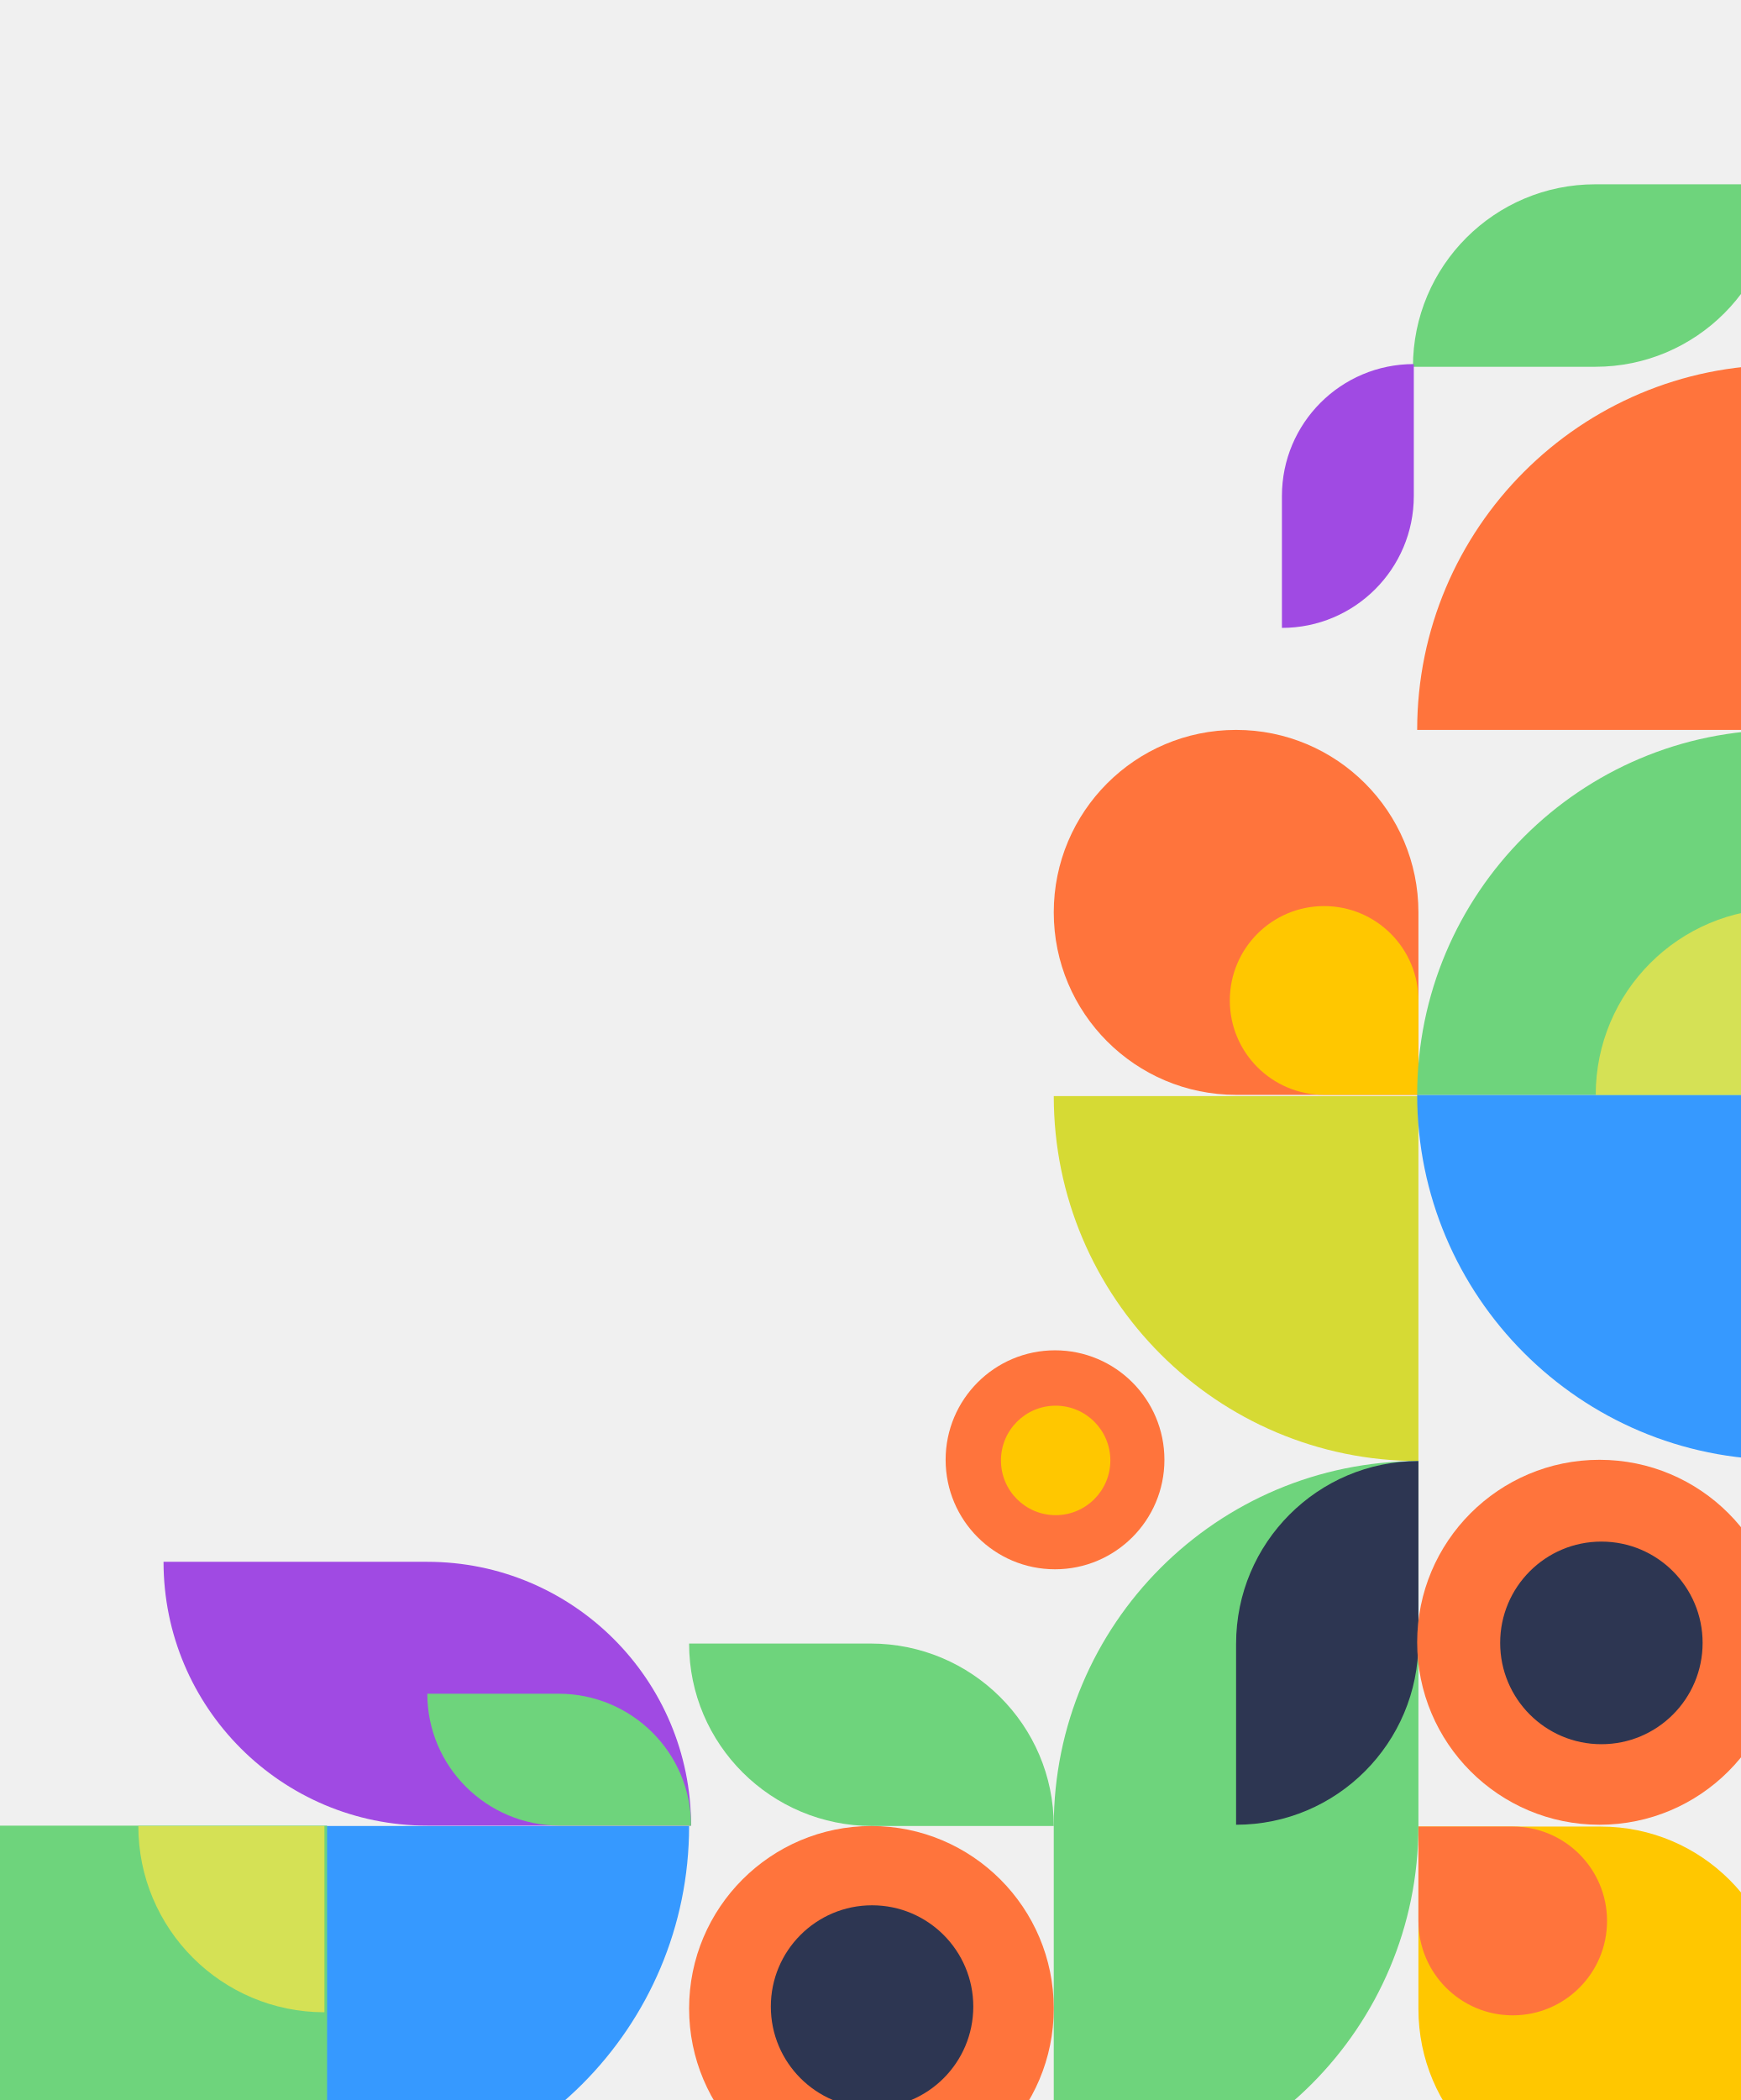
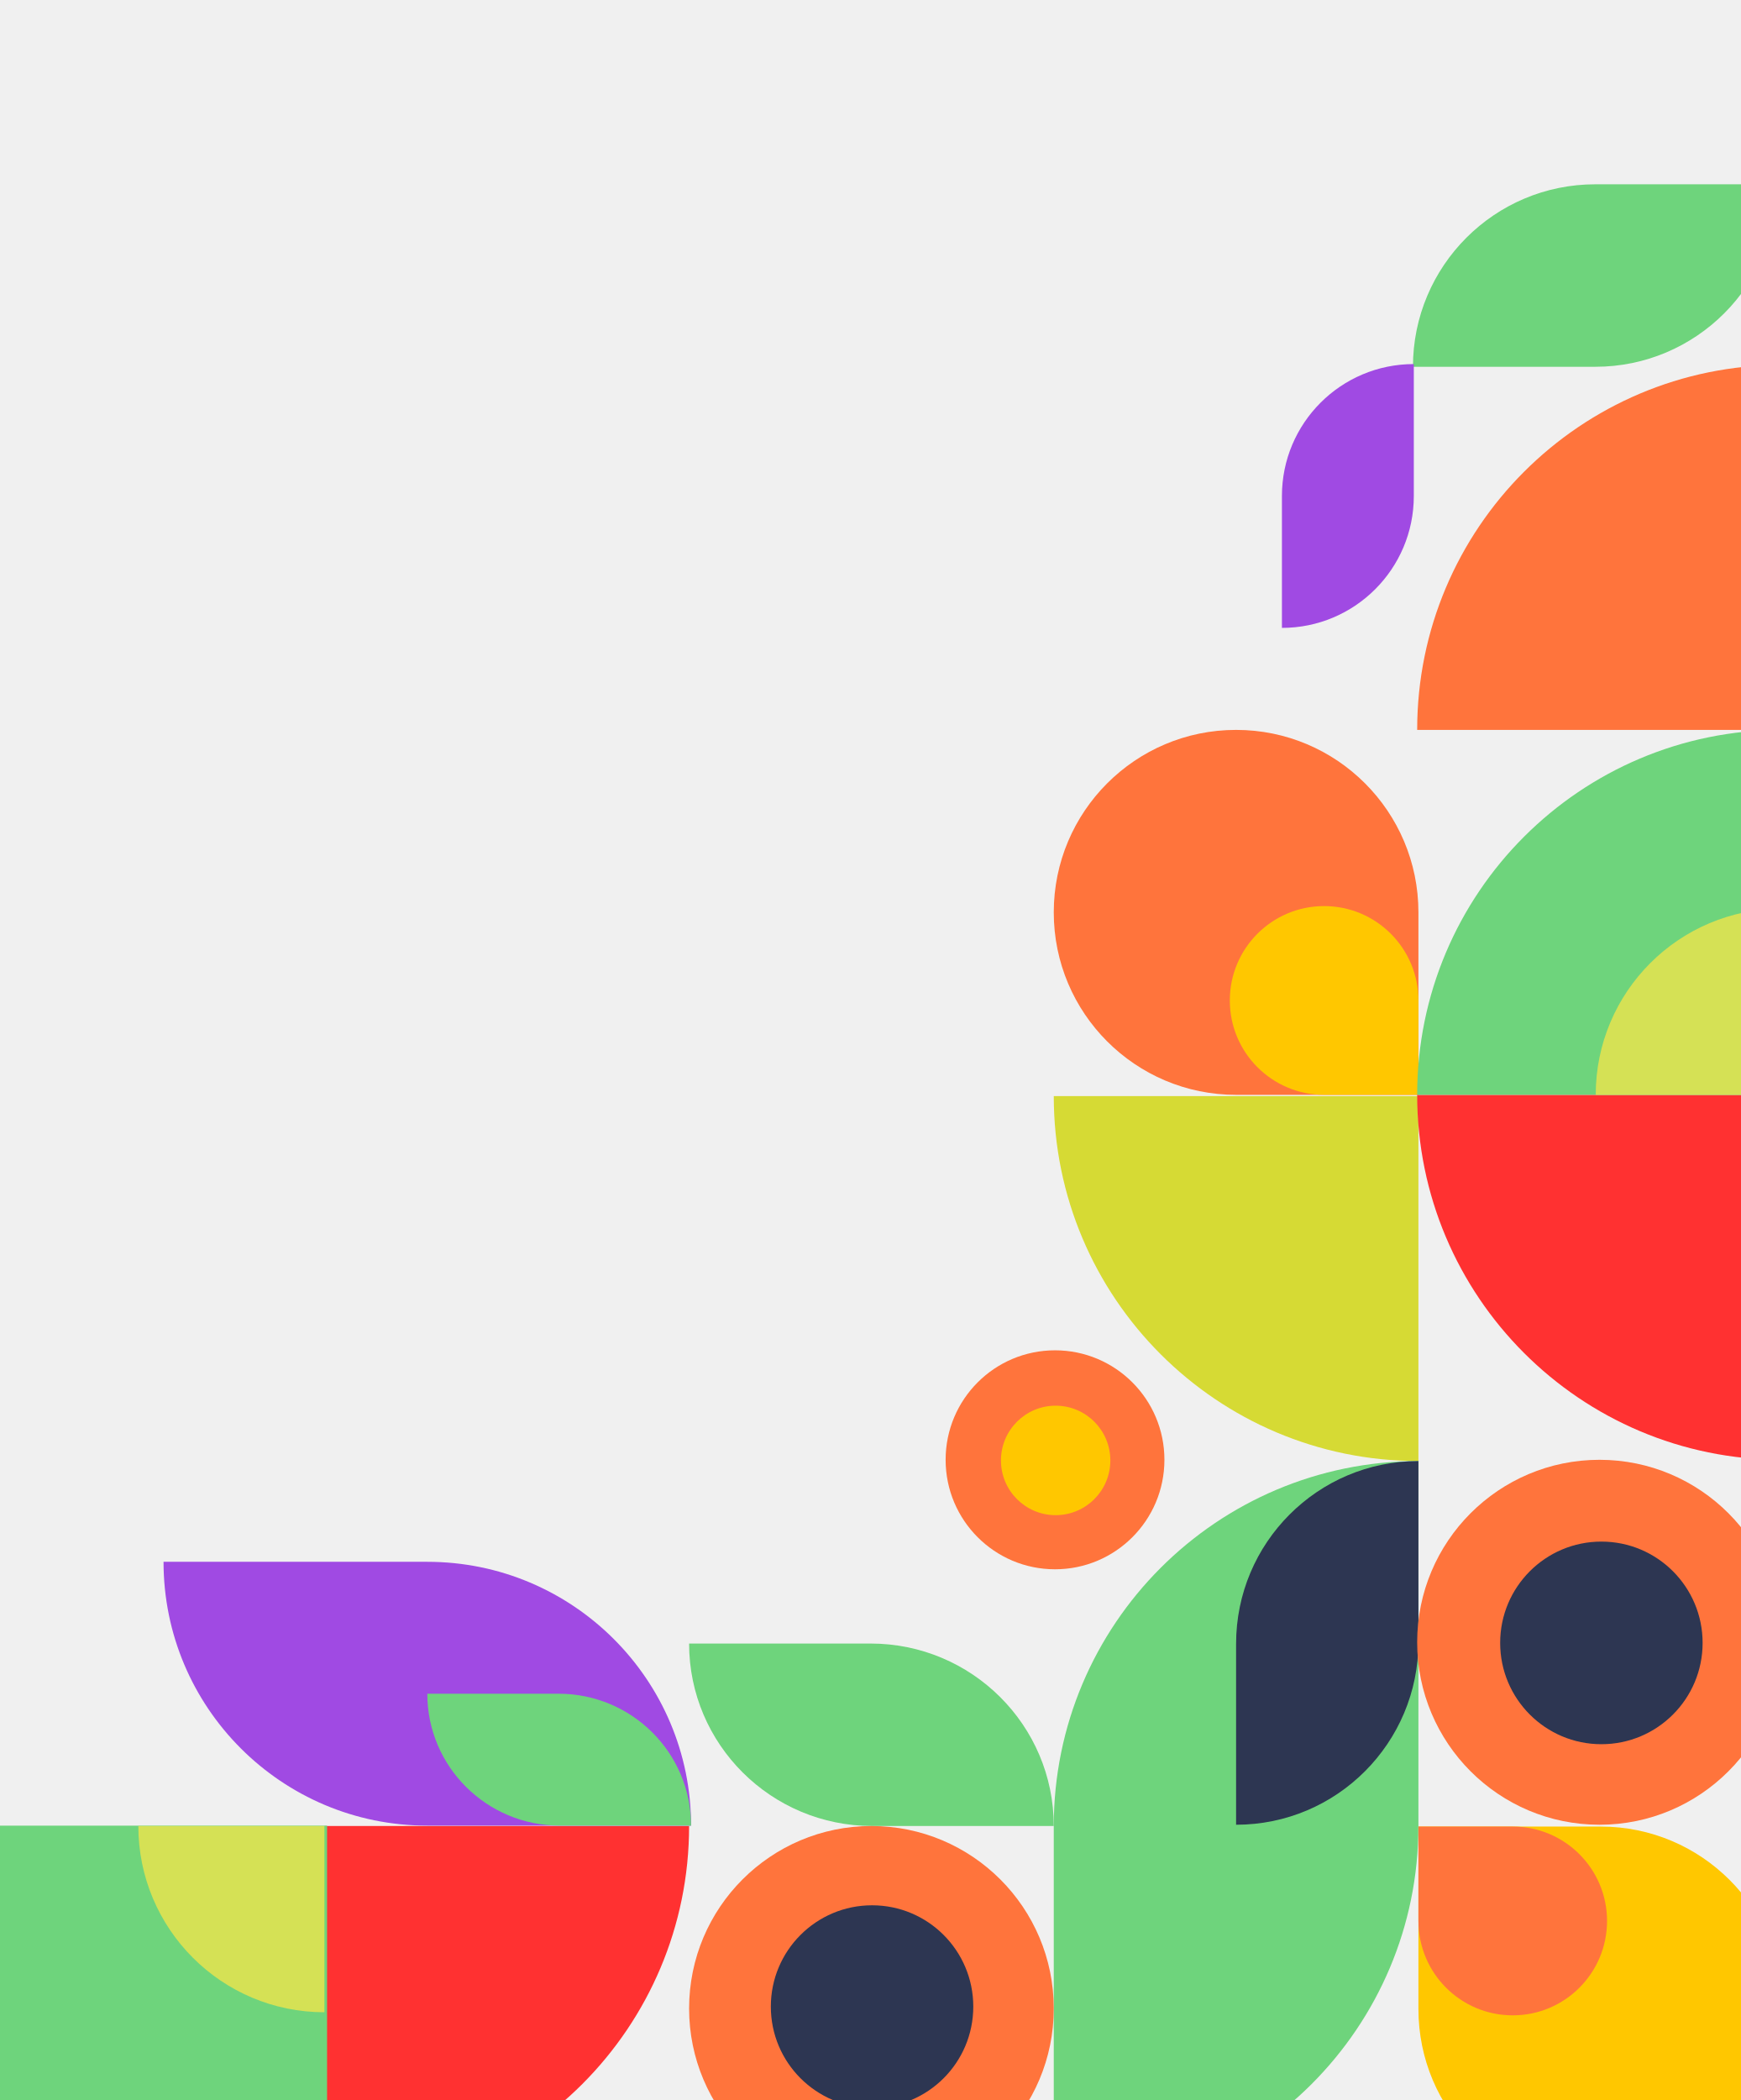
<svg xmlns="http://www.w3.org/2000/svg" width="330" height="398" viewBox="0 0 330 398" fill="none">
  <mask id="mask0" mask-type="alpha" maskUnits="userSpaceOnUse" x="-215" y="0" width="553" height="415">
    <rect x="-215" width="553" height="415" fill="white" />
  </mask>
  <g mask="url(#mask0)">
-     <path d="M130.625 346.072C130.625 384.271 99.676 415.239 61.5 415.239L61.5 346.072H130.625Z" fill="#3699FF" />
+     <path d="M130.625 346.072C130.625 384.271 99.676 415.239 61.5 415.239L61.5 346.072H130.625Z" fill="#ff3131" />
    <path d="M268.875 276.905C230.699 276.905 199.75 245.938 199.75 207.739H268.875V276.905Z" fill="#D6DA34" />
    <path d="M62 430C15.608 430 -22 392.392 -22 346H62V430Z" fill="#6ED47C" />
    <path d="M61.5 381.371C42.016 381.371 26.222 365.567 26.222 346.072H61.5V381.371Z" fill="#D5E155" />
    <path d="M336.963 34.929H302.401C283.312 34.929 267.838 50.413 267.838 69.513H302.401C321.489 69.513 336.963 54.029 336.963 34.929Z" fill="#6ED47C" />
    <path d="M130.625 311.489H165.013C184.197 311.489 199.75 326.972 199.75 346.072H165.362C146.177 346.072 130.625 330.588 130.625 311.489Z" fill="#6ED47C" />
    <path d="M199.75 415.239V346.072C199.75 307.873 230.699 276.905 268.875 276.905V346.072C268.875 384.271 237.926 415.239 199.75 415.239Z" fill="#6ED47C" />
    <path d="M234.312 345.833V311.543C234.312 292.413 249.787 276.905 268.875 276.905V311.195C268.875 330.325 253.401 345.833 234.312 345.833Z" fill="#2D3652" />
    <path d="M179.251 276.667C179.251 265.207 188.535 255.917 199.988 255.917C211.442 255.917 220.726 265.207 220.726 276.667C220.726 288.127 211.442 297.417 199.988 297.417C188.535 297.417 179.251 288.127 179.251 276.667Z" fill="#FF743C" />
    <path d="M189.739 276.786C189.739 271.056 194.381 266.411 200.108 266.411C205.834 266.411 210.476 271.056 210.476 276.786C210.476 282.516 205.834 287.161 200.108 287.161C194.381 287.161 189.739 282.516 189.739 276.786Z" fill="#FFC700" />
    <path d="M268.875 172.917C268.875 153.817 253.401 138.333 234.312 138.333C215.224 138.333 199.75 153.817 199.75 172.917C199.75 192.016 215.224 207.5 234.312 207.5H268.875V172.917Z" fill="#FF743C" />
    <path d="M268 69V94C268 107.807 256.807 119 243 119V94C243 80.193 254.193 69 268 69Z" fill="#A04AE3" />
    <path d="M268.875 189.612C268.875 179.733 260.871 171.724 250.997 171.724C241.124 171.724 233.121 179.733 233.121 189.612C233.121 199.491 241.124 207.5 250.997 207.5H268.875V189.612Z" fill="#FFC700" />
    <path d="M130.625 380.655C130.625 361.556 146.099 346.072 165.188 346.072C184.276 346.072 199.75 361.556 199.75 380.655C199.75 399.755 184.276 415.239 165.188 415.239C146.099 415.239 130.625 399.755 130.625 380.655Z" fill="#FF743C" />
    <path d="M146.119 380.298C146.119 369.694 154.71 361.098 165.307 361.098C175.904 361.098 184.495 369.694 184.495 380.298C184.495 390.901 175.904 399.497 165.307 399.497C154.71 399.497 146.119 390.901 146.119 380.298Z" fill="#2D3652" />
    <path d="M268.637 138.333C268.637 100.134 299.585 69.167 337.762 69.167V138.333H268.637Z" fill="#FF743C" />
-     <path d="M337.762 276.667C299.585 276.667 268.637 245.699 268.637 207.5H337.762V276.667Z" fill="#3699FF" />
+     <path d="M337.762 276.667C299.585 276.667 268.637 245.699 268.637 207.5H337.762V276.667Z" fill="#ff3131" />
    <path d="M268.637 207.5C268.637 169.3 299.585 138.333 337.762 138.333V207.5H268.637Z" fill="#6ED47C" />
    <path d="M302.484 207.5C302.484 188.004 318.278 172.201 337.762 172.201V207.5H302.484Z" fill="#D5E155" />
    <path d="M268.875 380.762C268.875 399.862 284.349 415.346 303.438 415.346C322.526 415.346 338 399.862 338 380.762C338 361.663 322.526 346.179 303.438 346.179H268.875V380.762Z" fill="#FFC700" />
    <path d="M268.875 364.067C268.875 373.946 276.879 381.955 286.753 381.955C296.626 381.955 304.629 373.946 304.629 364.067C304.629 354.188 296.626 346.179 286.753 346.179H268.875V364.067Z" fill="#FF743C" />
    <path d="M303.199 276.667C322.287 276.667 337.762 292.15 337.762 311.25C337.762 330.35 322.287 345.833 303.199 345.833C284.111 345.833 268.637 330.35 268.637 311.25C268.637 292.15 284.111 276.667 303.199 276.667Z" fill="#FF743C" />
    <path d="M303.557 292.169C314.154 292.169 322.745 300.766 322.745 311.369C322.745 321.973 314.154 330.569 303.557 330.569C292.96 330.569 284.369 321.973 284.369 311.369C284.369 300.766 292.96 292.169 303.557 292.169Z" fill="#2D3652" />
    <path d="M31 296H81C108.614 296 131 318.386 131 346H81C53.386 346 31 323.614 31 296Z" fill="#A04AE3" />
    <path d="M81 321H105.874C119.75 321 131 332.193 131 346H106.126C92.249 346 81 334.807 81 321Z" fill="#6ED47C" />
  </g>
</svg>
